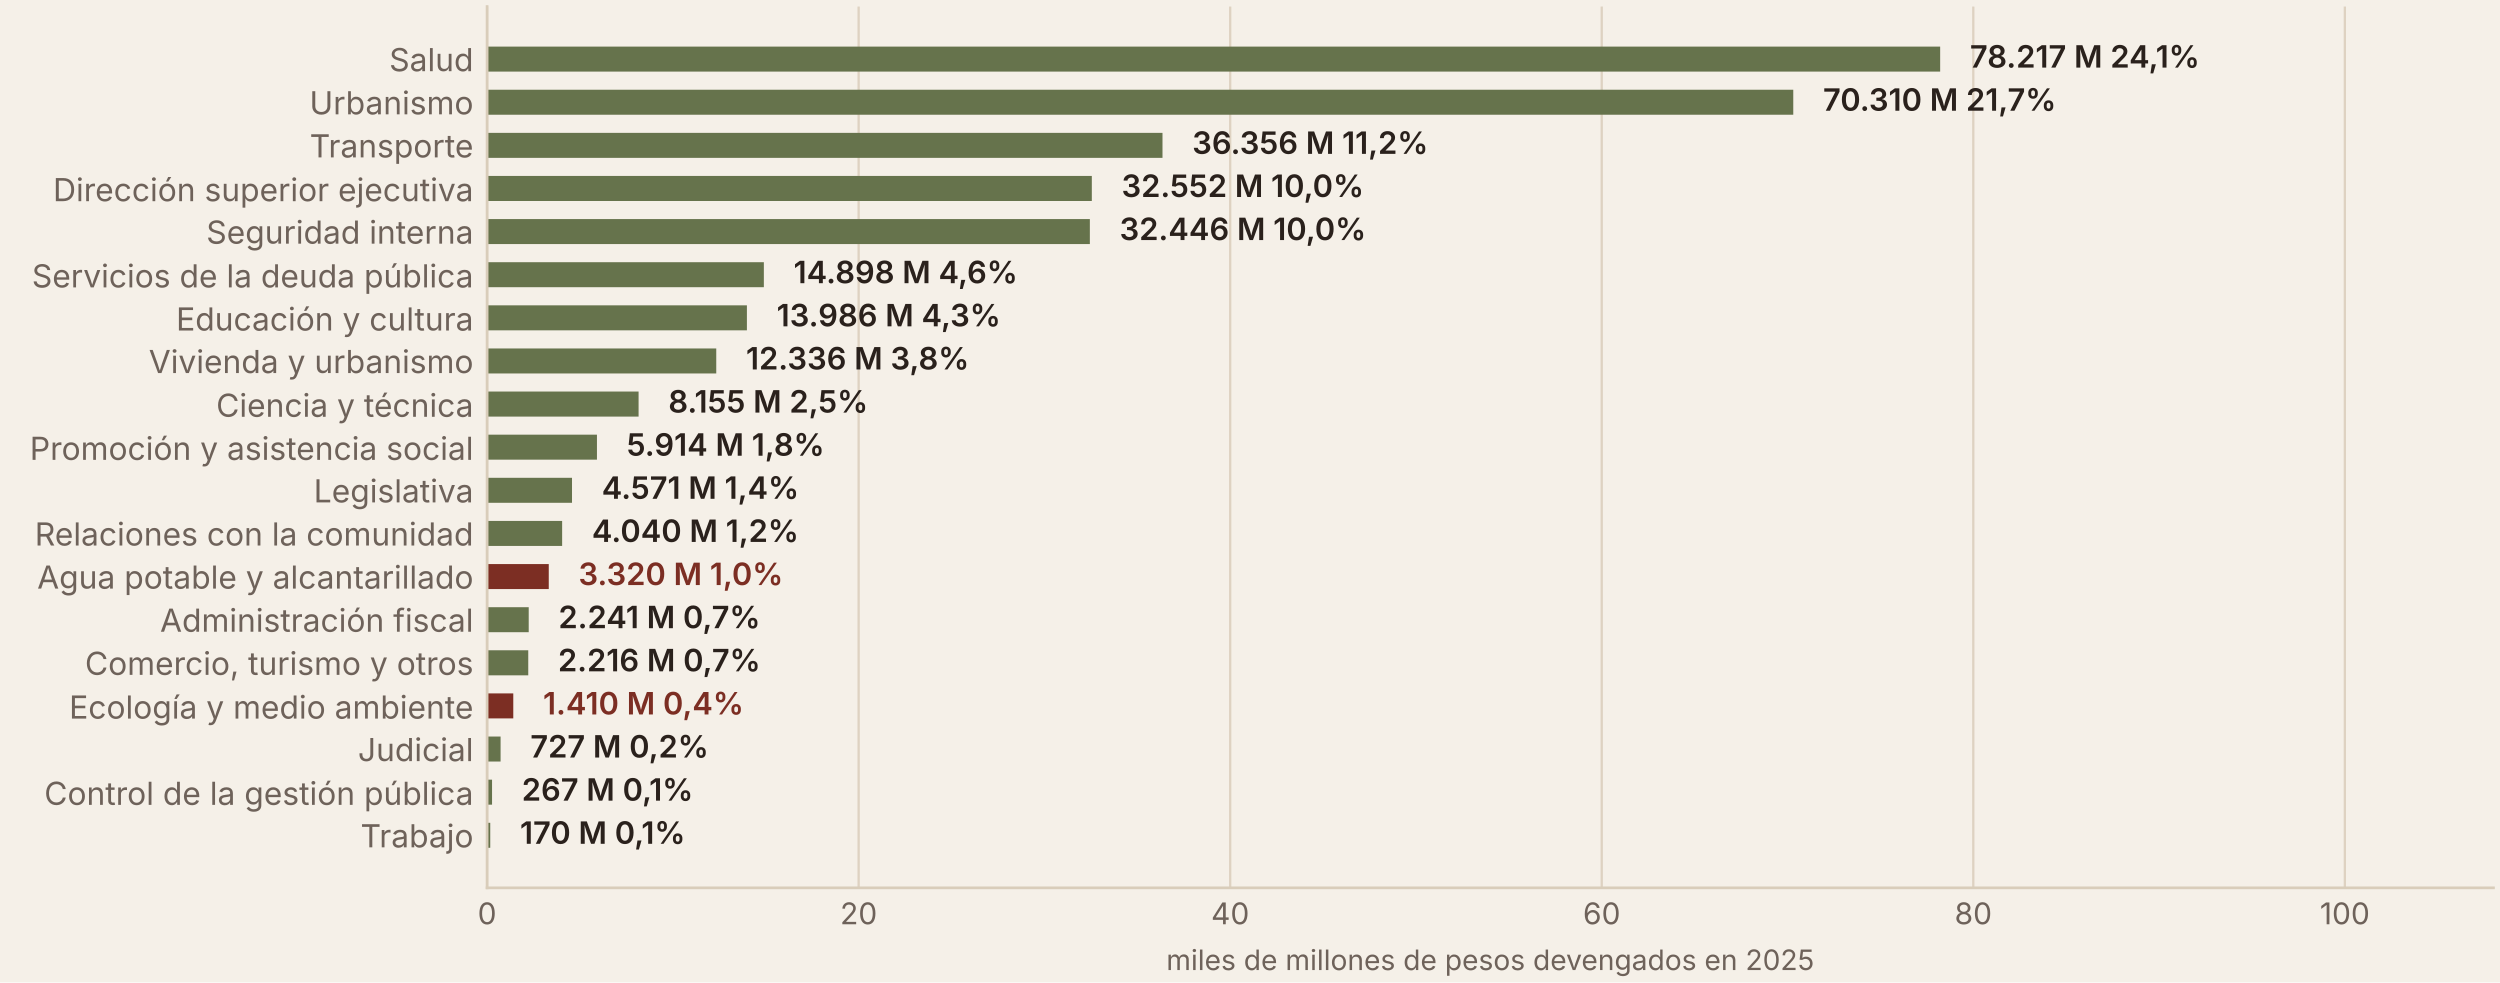
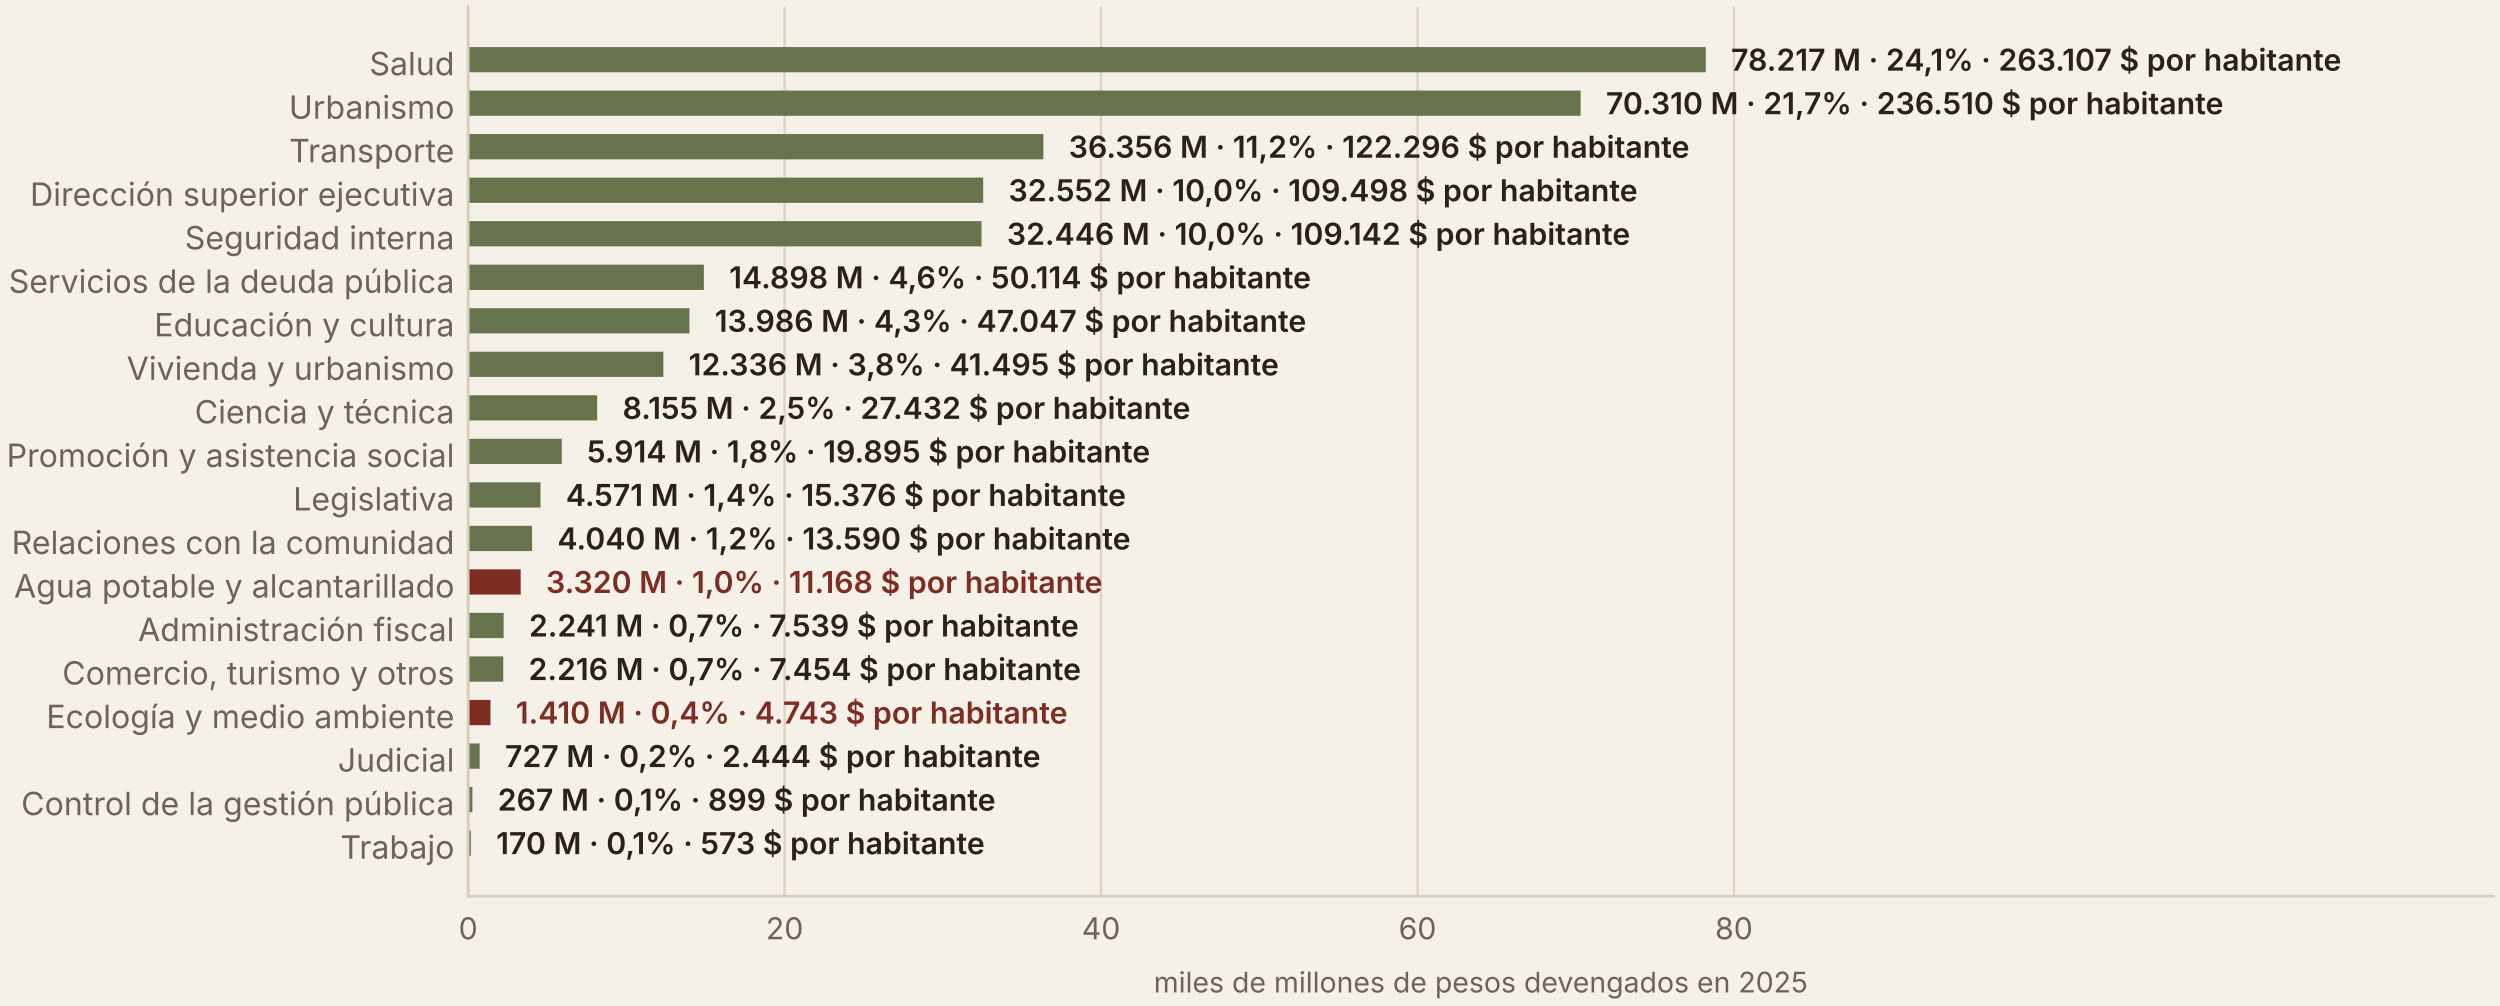
- <svg xmlns="http://www.w3.org/2000/svg" width="550.434pt" height="216.308pt" viewBox="0 0 550.434 216.308" version="1.1">
+ <svg xmlns="http://www.w3.org/2000/svg" width="545.307pt" height="219.407pt" viewBox="0 0 545.307 219.407" version="1.1">
  <defs>
    <style type="text/css">*{stroke-linejoin: round; stroke-linecap: butt}</style>
  </defs>
  <g id="figure_1">
    <g id="patch_1">
-       <path d="M 0 216.308  L 550.434 216.308  L 550.434 0  L 0 0  z " style="fill: #f5f0e8" />
+       <path d="M 0 219.407  L 545.307 219.407  L 545.307 0  L 0 0  z " style="fill: #f5f0e8" />
    </g>
    <g id="axes_1">
      <g id="patch_2">
-         <path d="M 107.244 195.48  L 548.994 195.48  L 548.994 1.44  L 107.244 1.44  z " style="fill: #f5f0e8" />
+         <path d="M 102.117 195.48  L 543.867 195.48  L 543.867 1.44  L 102.117 1.44  z " style="fill: #f5f0e8" />
      </g>
      <g id="matplotlib.axis_1">
        <g id="xtick_1">
          <g id="line2d_1">
-             <path d="M 107.244 195.48  L 107.244 1.44  " clip-path="url(#p700bc5df07)" style="fill: none; stroke: #d9cdba; stroke-opacity: 0.85; stroke-width: 0.5; stroke-linecap: square" />
+             <path d="M 102.117 195.48  L 102.117 1.44  " clip-path="url(#p321899120f)" style="fill: none; stroke: #d9cdba; stroke-opacity: 0.85; stroke-width: 0.5; stroke-linecap: square" />
          </g>
          <g id="line2d_2" />
          <g id="text_1">
-             <text style="font-size: 6.6px; font-family: 'Inter'; text-anchor: middle; fill: #6e625a" x="107.244" y="203.495" transform="rotate(-0 107.2438 203.495)">0</text>
+             <text style="font-size: 6.6px; font-family: 'Inter'; text-anchor: middle; fill: #6e625a" x="102.117" y="204.874" transform="rotate(-0 102.1173 204.8738)">0</text>
          </g>
        </g>
        <g id="xtick_2">
          <g id="line2d_3">
-             <path d="M 189.049 195.48  L 189.049 1.44  " clip-path="url(#p700bc5df07)" style="fill: none; stroke: #d9cdba; stroke-opacity: 0.85; stroke-width: 0.5; stroke-linecap: square" />
+             <path d="M 171.141 195.48  L 171.141 1.44  " clip-path="url(#p321899120f)" style="fill: none; stroke: #d9cdba; stroke-opacity: 0.85; stroke-width: 0.5; stroke-linecap: square" />
          </g>
          <g id="line2d_4" />
          <g id="text_2">
-             <text style="font-size: 6.6px; font-family: 'Inter'; text-anchor: middle; fill: #6e625a" x="189.049" y="203.495" transform="rotate(-0 189.0493 203.495)">20</text>
+             <text style="font-size: 6.6px; font-family: 'Inter'; text-anchor: middle; fill: #6e625a" x="171.141" y="204.874" transform="rotate(-0 171.1408 204.8738)">20</text>
          </g>
        </g>
        <g id="xtick_3">
          <g id="line2d_5">
-             <path d="M 270.855 195.48  L 270.855 1.44  " clip-path="url(#p700bc5df07)" style="fill: none; stroke: #d9cdba; stroke-opacity: 0.85; stroke-width: 0.5; stroke-linecap: square" />
+             <path d="M 240.164 195.48  L 240.164 1.44  " clip-path="url(#p321899120f)" style="fill: none; stroke: #d9cdba; stroke-opacity: 0.85; stroke-width: 0.5; stroke-linecap: square" />
          </g>
          <g id="line2d_6" />
          <g id="text_3">
-             <text style="font-size: 6.6px; font-family: 'Inter'; text-anchor: middle; fill: #6e625a" x="270.855" y="203.495" transform="rotate(-0 270.8549 203.495)">40</text>
+             <text style="font-size: 6.6px; font-family: 'Inter'; text-anchor: middle; fill: #6e625a" x="240.164" y="204.874" transform="rotate(-0 240.1642 204.8738)">40</text>
          </g>
        </g>
        <g id="xtick_4">
          <g id="line2d_7">
-             <path d="M 352.66 195.48  L 352.66 1.44  " clip-path="url(#p700bc5df07)" style="fill: none; stroke: #d9cdba; stroke-opacity: 0.85; stroke-width: 0.5; stroke-linecap: square" />
+             <path d="M 309.188 195.48  L 309.188 1.44  " clip-path="url(#p321899120f)" style="fill: none; stroke: #d9cdba; stroke-opacity: 0.85; stroke-width: 0.5; stroke-linecap: square" />
          </g>
          <g id="line2d_8" />
          <g id="text_4">
-             <text style="font-size: 6.6px; font-family: 'Inter'; text-anchor: middle; fill: #6e625a" x="352.66" y="203.495" transform="rotate(-0 352.6604 203.495)">60</text>
+             <text style="font-size: 6.6px; font-family: 'Inter'; text-anchor: middle; fill: #6e625a" x="309.188" y="204.874" transform="rotate(-0 309.1877 204.8738)">60</text>
          </g>
        </g>
        <g id="xtick_5">
          <g id="line2d_9">
-             <path d="M 434.466 195.48  L 434.466 1.44  " clip-path="url(#p700bc5df07)" style="fill: none; stroke: #d9cdba; stroke-opacity: 0.85; stroke-width: 0.5; stroke-linecap: square" />
+             <path d="M 378.211 195.48  L 378.211 1.44  " clip-path="url(#p321899120f)" style="fill: none; stroke: #d9cdba; stroke-opacity: 0.85; stroke-width: 0.5; stroke-linecap: square" />
          </g>
          <g id="line2d_10" />
          <g id="text_5">
-             <text style="font-size: 6.6px; font-family: 'Inter'; text-anchor: middle; fill: #6e625a" x="434.466" y="203.495" transform="rotate(-0 434.466 203.495)">80</text>
-           </g>
-         </g>
-         <g id="xtick_6">
-           <g id="line2d_11">
-             <path d="M 516.272 195.48  L 516.272 1.44  " clip-path="url(#p700bc5df07)" style="fill: none; stroke: #d9cdba; stroke-opacity: 0.85; stroke-width: 0.5; stroke-linecap: square" />
-           </g>
-           <g id="line2d_12" />
-           <g id="text_6">
-             <text style="font-size: 6.6px; font-family: 'Inter'; text-anchor: middle; fill: #6e625a" x="516.272" y="203.495" transform="rotate(-0 516.2715 203.495)">100</text>
-           </g>
-         </g>
-         <g id="text_7">
-           <text style="font-size: 6.2px; font-family: 'Inter'; text-anchor: middle; fill: #6e625a" x="328.119" y="213.579" transform="rotate(-0 328.1187 213.5786)">miles de millones de pesos devengados en 2025</text>
+             <text style="font-size: 6.6px; font-family: 'Inter'; text-anchor: middle; fill: #6e625a" x="378.211" y="204.874" transform="rotate(-0 378.2111 204.8738)">80</text>
+           </g>
+         </g>
+         <g id="text_6">
+           <text style="font-size: 6.2px; font-family: 'Inter'; text-anchor: middle; fill: #6e625a" x="322.992" y="216.472" transform="rotate(-0 322.9923 216.472)">miles de millones de pesos devengados en 2025</text>
        </g>
      </g>
      <g id="matplotlib.axis_2">
        <g id="ytick_1">
+           <g id="line2d_11" />
+           <g id="text_7">
+             <text style="font-size: 7px; font-family: 'Inter'; text-anchor: end; fill: #6e625a" x="99.117" y="16.404" transform="rotate(-0 99.11734 16.40391)">Salud</text>
+           </g>
+         </g>
+         <g id="ytick_2">
+           <g id="line2d_12" />
+           <g id="text_8">
+             <text style="font-size: 7px; font-family: 'Inter'; text-anchor: end; fill: #6e625a" x="99.117" y="25.898" transform="rotate(-0 99.11734 25.89799)">Urbanismo</text>
+           </g>
+         </g>
+         <g id="ytick_3">
          <g id="line2d_13" />
-           <g id="text_8">
-             <text style="font-size: 7px; font-family: 'Inter'; text-anchor: end; fill: #6e625a" x="104.244" y="15.673" transform="rotate(-0 104.2438 15.67274)">Salud</text>
-           </g>
-         </g>
-         <g id="ytick_2">
+           <g id="text_9">
+             <text style="font-size: 7px; font-family: 'Inter'; text-anchor: end; fill: #6e625a" x="99.117" y="35.392" transform="rotate(-0 99.11734 35.39207)">Transporte</text>
+           </g>
+         </g>
+         <g id="ytick_4">
          <g id="line2d_14" />
-           <g id="text_9">
-             <text style="font-size: 7px; font-family: 'Inter'; text-anchor: end; fill: #6e625a" x="104.244" y="25.167" transform="rotate(-0 104.2438 25.16682)">Urbanismo</text>
-           </g>
-         </g>
-         <g id="ytick_3">
+           <g id="text_10">
+             <text style="font-size: 7px; font-family: 'Inter'; text-anchor: end; fill: #6e625a" x="99.117" y="44.886" transform="rotate(-0 99.11734 44.88615)">Dirección superior ejecutiva</text>
+           </g>
+         </g>
+         <g id="ytick_5">
          <g id="line2d_15" />
-           <g id="text_10">
-             <text style="font-size: 7px; font-family: 'Inter'; text-anchor: end; fill: #6e625a" x="104.244" y="34.661" transform="rotate(-0 104.2438 34.6609)">Transporte</text>
-           </g>
-         </g>
-         <g id="ytick_4">
+           <g id="text_11">
+             <text style="font-size: 7px; font-family: 'Inter'; text-anchor: end; fill: #6e625a" x="99.117" y="54.38" transform="rotate(-0 99.11734 54.38023)">Seguridad interna</text>
+           </g>
+         </g>
+         <g id="ytick_6">
          <g id="line2d_16" />
-           <g id="text_11">
-             <text style="font-size: 7px; font-family: 'Inter'; text-anchor: end; fill: #6e625a" x="104.244" y="44.295" transform="rotate(-0 104.2438 44.29498)">Dirección superior ejecutiva</text>
-           </g>
-         </g>
-         <g id="ytick_5">
+           <g id="text_12">
+             <text style="font-size: 7px; font-family: 'Inter'; text-anchor: end; fill: #6e625a" x="99.117" y="63.874" transform="rotate(-0 99.11734 63.87431)">Servicios de la deuda pública</text>
+           </g>
+         </g>
+         <g id="ytick_7">
          <g id="line2d_17" />
-           <g id="text_12">
-             <text style="font-size: 7px; font-family: 'Inter'; text-anchor: end; fill: #6e625a" x="104.244" y="53.649" transform="rotate(-0 104.2438 53.64905)">Seguridad interna</text>
-           </g>
-         </g>
-         <g id="ytick_6">
+           <g id="text_13">
+             <text style="font-size: 7px; font-family: 'Inter'; text-anchor: end; fill: #6e625a" x="99.117" y="73.368" transform="rotate(-0 99.11734 73.36839)">Educación y cultura</text>
+           </g>
+         </g>
+         <g id="ytick_8">
          <g id="line2d_18" />
-           <g id="text_13">
-             <text style="font-size: 7px; font-family: 'Inter'; text-anchor: end; fill: #6e625a" x="104.244" y="63.283" transform="rotate(-0 104.2438 63.28314)">Servicios de la deuda pública</text>
-           </g>
-         </g>
-         <g id="ytick_7">
+           <g id="text_14">
+             <text style="font-size: 7px; font-family: 'Inter'; text-anchor: end; fill: #6e625a" x="99.117" y="82.862" transform="rotate(-0 99.11734 82.86247)">Vivienda y urbanismo</text>
+           </g>
+         </g>
+         <g id="ytick_9">
          <g id="line2d_19" />
-           <g id="text_14">
-             <text style="font-size: 7px; font-family: 'Inter'; text-anchor: end; fill: #6e625a" x="104.244" y="72.777" transform="rotate(-0 104.2438 72.77721)">Educación y cultura</text>
-           </g>
-         </g>
-         <g id="ytick_8">
+           <g id="text_15">
+             <text style="font-size: 7px; font-family: 'Inter'; text-anchor: end; fill: #6e625a" x="99.117" y="92.357" transform="rotate(-0 99.11734 92.35654)">Ciencia y técnica</text>
+           </g>
+         </g>
+         <g id="ytick_10">
          <g id="line2d_20" />
-           <g id="text_15">
-             <text style="font-size: 7px; font-family: 'Inter'; text-anchor: end; fill: #6e625a" x="104.244" y="82.131" transform="rotate(-0 104.2438 82.13129)">Vivienda y urbanismo</text>
-           </g>
-         </g>
-         <g id="ytick_9">
+           <g id="text_16">
+             <text style="font-size: 7px; font-family: 'Inter'; text-anchor: end; fill: #6e625a" x="99.117" y="101.851" transform="rotate(-0 99.11734 101.8506)">Promoción y asistencia social</text>
+           </g>
+         </g>
+         <g id="ytick_11">
          <g id="line2d_21" />
-           <g id="text_16">
-             <text style="font-size: 7px; font-family: 'Inter'; text-anchor: end; fill: #6e625a" x="104.244" y="91.765" transform="rotate(-0 104.2438 91.76537)">Ciencia y técnica</text>
-           </g>
-         </g>
-         <g id="ytick_10">
+           <g id="text_17">
+             <text style="font-size: 7px; font-family: 'Inter'; text-anchor: end; fill: #6e625a" x="99.117" y="111.345" transform="rotate(-0 99.11734 111.3447)">Legislativa</text>
+           </g>
+         </g>
+         <g id="ytick_12">
          <g id="line2d_22" />
-           <g id="text_17">
-             <text style="font-size: 7px; font-family: 'Inter'; text-anchor: end; fill: #6e625a" x="104.244" y="101.259" transform="rotate(-0 104.2438 101.2595)">Promoción y asistencia social</text>
-           </g>
-         </g>
-         <g id="ytick_11">
+           <g id="text_18">
+             <text style="font-size: 7px; font-family: 'Inter'; text-anchor: end; fill: #6e625a" x="99.117" y="120.839" transform="rotate(-0 99.11734 120.8388)">Relaciones con la comunidad</text>
+           </g>
+         </g>
+         <g id="ytick_13">
          <g id="line2d_23" />
-           <g id="text_18">
-             <text style="font-size: 7px; font-family: 'Inter'; text-anchor: end; fill: #6e625a" x="104.244" y="110.614" transform="rotate(-0 104.2438 110.6135)">Legislativa</text>
-           </g>
-         </g>
-         <g id="ytick_12">
+           <g id="text_19">
+             <text style="font-size: 7px; font-family: 'Inter'; text-anchor: end; fill: #6e625a" x="99.117" y="130.333" transform="rotate(-0 99.11734 130.3329)">Agua potable y alcantarillado</text>
+           </g>
+         </g>
+         <g id="ytick_14">
          <g id="line2d_24" />
-           <g id="text_19">
-             <text style="font-size: 7px; font-family: 'Inter'; text-anchor: end; fill: #6e625a" x="104.244" y="120.108" transform="rotate(-0 104.2438 120.1076)">Relaciones con la comunidad</text>
-           </g>
-         </g>
-         <g id="ytick_13">
+           <g id="text_20">
+             <text style="font-size: 7px; font-family: 'Inter'; text-anchor: end; fill: #6e625a" x="99.117" y="139.827" transform="rotate(-0 99.11734 139.8269)">Administración fiscal</text>
+           </g>
+         </g>
+         <g id="ytick_15">
          <g id="line2d_25" />
-           <g id="text_20">
-             <text style="font-size: 7px; font-family: 'Inter'; text-anchor: end; fill: #6e625a" x="104.244" y="129.602" transform="rotate(-0 104.2438 129.6017)">Agua potable y alcantarillado</text>
-           </g>
-         </g>
-         <g id="ytick_14">
+           <g id="text_21">
+             <text style="font-size: 7px; font-family: 'Inter'; text-anchor: end; fill: #6e625a" x="99.117" y="149.321" transform="rotate(-0 99.11734 149.321)">Comercio, turismo y otros</text>
+           </g>
+         </g>
+         <g id="ytick_16">
          <g id="line2d_26" />
-           <g id="text_21">
-             <text style="font-size: 7px; font-family: 'Inter'; text-anchor: end; fill: #6e625a" x="104.244" y="139.096" transform="rotate(-0 104.2438 139.0958)">Administración fiscal</text>
-           </g>
-         </g>
-         <g id="ytick_15">
+           <g id="text_22">
+             <text style="font-size: 7px; font-family: 'Inter'; text-anchor: end; fill: #6e625a" x="99.117" y="158.815" transform="rotate(-0 99.11734 158.8151)">Ecología y medio ambiente</text>
+           </g>
+         </g>
+         <g id="ytick_17">
          <g id="line2d_27" />
-           <g id="text_22">
-             <text style="font-size: 7px; font-family: 'Inter'; text-anchor: end; fill: #6e625a" x="104.244" y="148.59" transform="rotate(-0 104.2438 148.5899)">Comercio, turismo y otros</text>
-           </g>
-         </g>
-         <g id="ytick_16">
+           <g id="text_23">
+             <text style="font-size: 7px; font-family: 'Inter'; text-anchor: end; fill: #6e625a" x="99.117" y="168.309" transform="rotate(-0 99.11734 168.3092)">Judicial</text>
+           </g>
+         </g>
+         <g id="ytick_18">
          <g id="line2d_28" />
-           <g id="text_23">
-             <text style="font-size: 7px; font-family: 'Inter'; text-anchor: end; fill: #6e625a" x="104.244" y="158.224" transform="rotate(-0 104.2438 158.2239)">Ecología y medio ambiente</text>
-           </g>
-         </g>
-         <g id="ytick_17">
+           <g id="text_24">
+             <text style="font-size: 7px; font-family: 'Inter'; text-anchor: end; fill: #6e625a" x="99.117" y="177.803" transform="rotate(-0 99.11734 177.8033)">Control de la gestión pública</text>
+           </g>
+         </g>
+         <g id="ytick_19">
          <g id="line2d_29" />
-           <g id="text_24">
-             <text style="font-size: 7px; font-family: 'Inter'; text-anchor: end; fill: #6e625a" x="104.244" y="167.578" transform="rotate(-0 104.2438 167.578)">Judicial</text>
-           </g>
-         </g>
-         <g id="ytick_18">
-           <g id="line2d_30" />
          <g id="text_25">
-             <text style="font-size: 7px; font-family: 'Inter'; text-anchor: end; fill: #6e625a" x="104.244" y="177.212" transform="rotate(-0 104.2438 177.2121)">Control de la gestión pública</text>
-           </g>
-         </g>
-         <g id="ytick_19">
-           <g id="line2d_31" />
-           <g id="text_26">
-             <text style="font-size: 7px; font-family: 'Inter'; text-anchor: end; fill: #6e625a" x="104.244" y="186.566" transform="rotate(-0 104.2438 186.5662)">Trabajo</text>
+             <text style="font-size: 7px; font-family: 'Inter'; text-anchor: end; fill: #6e625a" x="99.117" y="187.297" transform="rotate(-0 99.11734 187.2973)">Trabajo</text>
          </g>
        </g>
      </g>
      <g id="patch_3">
-         <path d="M 107.244 15.767  L 427.173 15.767  L 427.173 10.26  L 107.244 10.26  z " clip-path="url(#p700bc5df07)" style="fill: #66734c" />
+         <path d="M 102.117 15.767  L 372.058 15.767  L 372.058 10.26  L 102.117 10.26  z " clip-path="url(#p321899120f)" style="fill: #66734c" />
      </g>
      <g id="patch_4">
-         <path d="M 107.244 25.261  L 394.831 25.261  L 394.831 19.754  L 107.244 19.754  z " clip-path="url(#p700bc5df07)" style="fill: #66734c" />
+         <path d="M 102.117 25.261  L 344.769 25.261  L 344.769 19.754  L 102.117 19.754  z " clip-path="url(#p321899120f)" style="fill: #66734c" />
      </g>
      <g id="patch_5">
-         <path d="M 107.244 34.755  L 255.95 34.755  L 255.95 29.248  L 107.244 29.248  z " clip-path="url(#p700bc5df07)" style="fill: #66734c" />
+         <path d="M 102.117 34.755  L 227.588 34.755  L 227.588 29.248  L 102.117 29.248  z " clip-path="url(#p321899120f)" style="fill: #66734c" />
      </g>
      <g id="patch_6">
-         <path d="M 107.244 44.249  L 240.39 44.249  L 240.39 38.742  L 107.244 38.742  z " clip-path="url(#p700bc5df07)" style="fill: #66734c" />
+         <path d="M 102.117 44.249  L 214.46 44.249  L 214.46 38.742  L 102.117 38.742  z " clip-path="url(#p321899120f)" style="fill: #66734c" />
      </g>
      <g id="patch_7">
-         <path d="M 107.244 53.743  L 239.957 53.743  L 239.957 48.236  L 107.244 48.236  z " clip-path="url(#p700bc5df07)" style="fill: #66734c" />
+         <path d="M 102.117 53.743  L 214.094 53.743  L 214.094 48.236  L 102.117 48.236  z " clip-path="url(#p321899120f)" style="fill: #66734c" />
      </g>
      <g id="patch_8">
-         <path d="M 107.244 63.237  L 168.181 63.237  L 168.181 57.73  L 107.244 57.73  z " clip-path="url(#p700bc5df07)" style="fill: #66734c" />
+         <path d="M 102.117 63.237  L 153.533 63.237  L 153.533 57.73  L 102.117 57.73  z " clip-path="url(#p321899120f)" style="fill: #66734c" />
      </g>
      <g id="patch_9">
-         <path d="M 107.244 72.731  L 164.45 72.731  L 164.45 67.224  L 107.244 67.224  z " clip-path="url(#p700bc5df07)" style="fill: #66734c" />
+         <path d="M 102.117 72.731  L 150.385 72.731  L 150.385 67.224  L 102.117 67.224  z " clip-path="url(#p321899120f)" style="fill: #66734c" />
      </g>
      <g id="patch_10">
-         <path d="M 107.244 82.225  L 157.701 82.225  L 157.701 76.719  L 107.244 76.719  z " clip-path="url(#p700bc5df07)" style="fill: #66734c" />
+         <path d="M 102.117 82.225  L 144.691 82.225  L 144.691 76.719  L 102.117 76.719  z " clip-path="url(#p321899120f)" style="fill: #66734c" />
      </g>
      <g id="patch_11">
-         <path d="M 107.244 91.719  L 140.6 91.719  L 140.6 86.213  L 107.244 86.213  z " clip-path="url(#p700bc5df07)" style="fill: #66734c" />
+         <path d="M 102.117 91.719  L 130.262 91.719  L 130.262 86.213  L 102.117 86.213  z " clip-path="url(#p321899120f)" style="fill: #66734c" />
      </g>
      <g id="patch_12">
-         <path d="M 107.244 101.213  L 131.434 101.213  L 131.434 95.707  L 107.244 95.707  z " clip-path="url(#p700bc5df07)" style="fill: #66734c" />
+         <path d="M 102.117 101.213  L 122.528 101.213  L 122.528 95.707  L 102.117 95.707  z " clip-path="url(#p321899120f)" style="fill: #66734c" />
      </g>
      <g id="patch_13">
-         <path d="M 107.244 110.707  L 125.94 110.707  L 125.94 105.201  L 107.244 105.201  z " clip-path="url(#p700bc5df07)" style="fill: #66734c" />
+         <path d="M 102.117 110.707  L 117.893 110.707  L 117.893 105.201  L 102.117 105.201  z " clip-path="url(#p321899120f)" style="fill: #66734c" />
      </g>
      <g id="patch_14">
-         <path d="M 107.244 120.201  L 123.768 120.201  L 123.768 114.695  L 107.244 114.695  z " clip-path="url(#p700bc5df07)" style="fill: #66734c" />
+         <path d="M 102.117 120.201  L 116.06 120.201  L 116.06 114.695  L 102.117 114.695  z " clip-path="url(#p321899120f)" style="fill: #66734c" />
      </g>
      <g id="patch_15">
-         <path d="M 107.244 129.696  L 120.823 129.696  L 120.823 124.189  L 107.244 124.189  z " clip-path="url(#p700bc5df07)" style="fill: #7c2e23" />
+         <path d="M 102.117 129.696  L 113.575 129.696  L 113.575 124.189  L 102.117 124.189  z " clip-path="url(#p321899120f)" style="fill: #7c2e23" />
      </g>
      <g id="patch_16">
-         <path d="M 107.244 139.19  L 116.41 139.19  L 116.41 133.683  L 107.244 133.683  z " clip-path="url(#p700bc5df07)" style="fill: #66734c" />
+         <path d="M 102.117 139.19  L 109.851 139.19  L 109.851 133.683  L 102.117 133.683  z " clip-path="url(#p321899120f)" style="fill: #66734c" />
      </g>
      <g id="patch_17">
-         <path d="M 107.244 148.684  L 116.308 148.684  L 116.308 143.177  L 107.244 143.177  z " clip-path="url(#p700bc5df07)" style="fill: #66734c" />
+         <path d="M 102.117 148.684  L 109.765 148.684  L 109.765 143.177  L 102.117 143.177  z " clip-path="url(#p321899120f)" style="fill: #66734c" />
      </g>
      <g id="patch_18">
-         <path d="M 107.244 158.178  L 113.011 158.178  L 113.011 152.671  L 107.244 152.671  z " clip-path="url(#p700bc5df07)" style="fill: #7c2e23" />
+         <path d="M 102.117 158.178  L 106.983 158.178  L 106.983 152.671  L 102.117 152.671  z " clip-path="url(#p321899120f)" style="fill: #7c2e23" />
      </g>
      <g id="patch_19">
-         <path d="M 107.244 167.672  L 110.217 167.672  L 110.217 162.165  L 107.244 162.165  z " clip-path="url(#p700bc5df07)" style="fill: #66734c" />
+         <path d="M 102.117 167.672  L 104.626 167.672  L 104.626 162.165  L 102.117 162.165  z " clip-path="url(#p321899120f)" style="fill: #66734c" />
      </g>
      <g id="patch_20">
-         <path d="M 107.244 177.166  L 108.336 177.166  L 108.336 171.659  L 107.244 171.659  z " clip-path="url(#p700bc5df07)" style="fill: #66734c" />
+         <path d="M 102.117 177.166  L 103.039 177.166  L 103.039 171.659  L 102.117 171.659  z " clip-path="url(#p321899120f)" style="fill: #66734c" />
      </g>
      <g id="patch_21">
-         <path d="M 107.244 186.66  L 107.939 186.66  L 107.939 181.153  L 107.244 181.153  z " clip-path="url(#p700bc5df07)" style="fill: #66734c" />
+         <path d="M 102.117 186.66  L 102.704 186.66  L 102.704 181.153  L 102.117 181.153  z " clip-path="url(#p321899120f)" style="fill: #66734c" />
      </g>
      <g id="patch_22">
-         <path d="M 107.244 195.48  L 107.244 1.44  " style="fill: none; stroke: #d9cdba; stroke-width: 0.6; stroke-linejoin: miter; stroke-linecap: square" />
+         <path d="M 102.117 195.48  L 102.117 1.44  " style="fill: none; stroke: #d9cdba; stroke-width: 0.6; stroke-linejoin: miter; stroke-linecap: square" />
      </g>
      <g id="patch_23">
-         <path d="M 107.244 195.48  L 548.994 195.48  " style="fill: none; stroke: #d9cdba; stroke-width: 0.6; stroke-linejoin: miter; stroke-linecap: square" />
+         <path d="M 102.117 195.48  L 543.867 195.48  " style="fill: none; stroke: #d9cdba; stroke-width: 0.6; stroke-linejoin: miter; stroke-linecap: square" />
+       </g>
+       <g id="text_26">
+         <text style="font-weight: 600; font-size: 6.6px; font-family: 'Inter'; text-anchor: start; fill: #2a211c" x="377.58" y="15.414" transform="rotate(-0 377.5795 15.41416)">78.217 M · 24,1% · 263.107 $ por habitante</text>
      </g>
      <g id="text_27">
-         <text style="font-weight: 600; font-size: 6.8px; font-family: 'Inter'; text-anchor: start; fill: #2a211c" x="433.717" y="14.89" transform="rotate(-0 433.7175 14.88966)">78.217 M   24,1%</text>
+         <text style="font-weight: 600; font-size: 6.6px; font-family: 'Inter'; text-anchor: start; fill: #2a211c" x="350.291" y="24.908" transform="rotate(-0 350.2911 24.90824)">70.310 M · 21,7% · 236.510 $ por habitante</text>
      </g>
      <g id="text_28">
-         <text style="font-weight: 600; font-size: 6.8px; font-family: 'Inter'; text-anchor: start; fill: #2a211c" x="401.376" y="24.384" transform="rotate(-0 401.3756 24.38374)">70.310 M   21,7%</text>
+         <text style="font-weight: 600; font-size: 6.6px; font-family: 'Inter'; text-anchor: start; fill: #2a211c" x="233.11" y="34.402" transform="rotate(-0 233.11 34.40232)">36.356 M · 11,2% · 122.296 $ por habitante</text>
      </g>
      <g id="text_29">
-         <text style="font-weight: 600; font-size: 6.8px; font-family: 'Inter'; text-anchor: start; fill: #2a211c" x="262.494" y="33.878" transform="rotate(-0 262.4943 33.87782)">36.356 M   11,2%</text>
+         <text style="font-weight: 600; font-size: 6.6px; font-family: 'Inter'; text-anchor: start; fill: #2a211c" x="219.982" y="43.896" transform="rotate(-0 219.9818 43.8964)">32.552 M · 10,0% · 109.498 $ por habitante</text>
      </g>
      <g id="text_30">
-         <text style="font-weight: 600; font-size: 6.8px; font-family: 'Inter'; text-anchor: start; fill: #2a211c" x="246.935" y="43.372" transform="rotate(-0 246.9349 43.3719)">32.552 M   10,0%</text>
+         <text style="font-weight: 600; font-size: 6.6px; font-family: 'Inter'; text-anchor: start; fill: #2a211c" x="219.616" y="53.39" transform="rotate(-0 219.6159 53.39048)">32.446 M · 10,0% · 109.142 $ por habitante</text>
      </g>
      <g id="text_31">
-         <text style="font-weight: 600; font-size: 6.8px; font-family: 'Inter'; text-anchor: start; fill: #2a211c" x="246.501" y="52.866" transform="rotate(-0 246.5013 52.86598)">32.446 M   10,0%</text>
+         <text style="font-weight: 600; font-size: 6.6px; font-family: 'Inter'; text-anchor: start; fill: #2a211c" x="159.055" y="62.885" transform="rotate(-0 159.0548 62.88456)">14.898 M · 4,6% · 50.114 $ por habitante</text>
      </g>
      <g id="text_32">
-         <text style="font-weight: 600; font-size: 6.8px; font-family: 'Inter'; text-anchor: start; fill: #2a211c" x="174.725" y="62.36" transform="rotate(-0 174.7252 62.36006)">14.898 M   4,6%</text>
+         <text style="font-weight: 600; font-size: 6.6px; font-family: 'Inter'; text-anchor: start; fill: #2a211c" x="155.907" y="72.379" transform="rotate(-0 155.9073 72.37864)">13.986 M · 4,3% · 47.047 $ por habitante</text>
      </g>
      <g id="text_33">
-         <text style="font-weight: 600; font-size: 6.8px; font-family: 'Inter'; text-anchor: start; fill: #2a211c" x="170.995" y="71.854" transform="rotate(-0 170.9948 71.85414)">13.986 M   4,3%</text>
+         <text style="font-weight: 600; font-size: 6.6px; font-family: 'Inter'; text-anchor: start; fill: #2a211c" x="150.213" y="81.873" transform="rotate(-0 150.2129 81.87272)">12.336 M · 3,8% · 41.495 $ por habitante</text>
      </g>
      <g id="text_34">
-         <text style="font-weight: 600; font-size: 6.8px; font-family: 'Inter'; text-anchor: start; fill: #2a211c" x="164.246" y="81.348" transform="rotate(-0 164.2459 81.34822)">12.336 M   3,8%</text>
+         <text style="font-weight: 600; font-size: 6.6px; font-family: 'Inter'; text-anchor: start; fill: #2a211c" x="135.784" y="91.367" transform="rotate(-0 135.7835 91.3668)">8.155 M · 2,5% · 27.432 $ por habitante</text>
      </g>
      <g id="text_35">
-         <text style="font-weight: 600; font-size: 6.8px; font-family: 'Inter'; text-anchor: start; fill: #2a211c" x="147.144" y="90.842" transform="rotate(-0 147.1444 90.84229)">8.155 M   2,5%</text>
+         <text style="font-weight: 600; font-size: 6.6px; font-family: 'Inter'; text-anchor: start; fill: #2a211c" x="128.049" y="100.861" transform="rotate(-0 128.0494 100.8609)">5.914 M · 1,8% · 19.895 $ por habitante</text>
      </g>
      <g id="text_36">
-         <text style="font-weight: 600; font-size: 6.8px; font-family: 'Inter'; text-anchor: start; fill: #2a211c" x="137.978" y="100.336" transform="rotate(-0 137.9781 100.3364)">5.914 M   1,8%</text>
+         <text style="font-weight: 600; font-size: 6.6px; font-family: 'Inter'; text-anchor: start; fill: #2a211c" x="123.415" y="110.355" transform="rotate(-0 123.4145 110.355)">4.571 M · 1,4% · 15.376 $ por habitante</text>
      </g>
      <g id="text_37">
-         <text style="font-weight: 600; font-size: 6.8px; font-family: 'Inter'; text-anchor: start; fill: #2a211c" x="132.485" y="109.83" transform="rotate(-0 132.4849 109.8305)">4.571 M   1,4%</text>
+         <text style="font-weight: 600; font-size: 6.6px; font-family: 'Inter'; text-anchor: start; fill: #2a211c" x="121.582" y="119.849" transform="rotate(-0 121.582 119.849)">4.040 M · 1,2% · 13.590 $ por habitante</text>
      </g>
      <g id="text_38">
-         <text style="font-weight: 600; font-size: 6.8px; font-family: 'Inter'; text-anchor: start; fill: #2a211c" x="130.313" y="119.325" transform="rotate(-0 130.3129 119.3245)">4.040 M   1,2%</text>
+         <text style="font-weight: 600; font-size: 6.6px; font-family: 'Inter'; text-anchor: start; fill: #7c2e23" x="119.097" y="129.343" transform="rotate(-0 119.0971 129.3431)">3.320 M · 1,0% · 11.168 $ por habitante</text>
      </g>
      <g id="text_39">
-         <text style="font-weight: 600; font-size: 6.8px; font-family: 'Inter'; text-anchor: start; fill: #7c2e23" x="127.368" y="128.819" transform="rotate(-0 127.3679 128.8186)">3.320 M   1,0%</text>
+         <text style="font-weight: 600; font-size: 6.6px; font-family: 'Inter'; text-anchor: start; fill: #2a211c" x="115.373" y="138.837" transform="rotate(-0 115.3733 138.8372)">2.241 M · 0,7% · 7.539 $ por habitante</text>
      </g>
      <g id="text_40">
-         <text style="font-weight: 600; font-size: 6.8px; font-family: 'Inter'; text-anchor: start; fill: #2a211c" x="122.955" y="138.313" transform="rotate(-0 122.9545 138.3127)">2.241 M   0,7%</text>
+         <text style="font-weight: 600; font-size: 6.6px; font-family: 'Inter'; text-anchor: start; fill: #2a211c" x="115.287" y="148.331" transform="rotate(-0 115.287 148.3313)">2.216 M · 0,7% · 7.454 $ por habitante</text>
      </g>
      <g id="text_41">
-         <text style="font-weight: 600; font-size: 6.8px; font-family: 'Inter'; text-anchor: start; fill: #2a211c" x="122.852" y="147.807" transform="rotate(-0 122.8522 147.8068)">2.216 M   0,7%</text>
+         <text style="font-weight: 600; font-size: 6.6px; font-family: 'Inter'; text-anchor: start; fill: #7c2e23" x="112.505" y="157.825" transform="rotate(-0 112.5054 157.8254)">1.410 M · 0,4% · 4.743 $ por habitante</text>
      </g>
      <g id="text_42">
-         <text style="font-weight: 600; font-size: 6.8px; font-family: 'Inter'; text-anchor: start; fill: #7c2e23" x="119.555" y="157.301" transform="rotate(-0 119.5555 157.3009)">1.410 M   0,4%</text>
+         <text style="font-weight: 600; font-size: 6.6px; font-family: 'Inter'; text-anchor: start; fill: #2a211c" x="110.148" y="167.319" transform="rotate(-0 110.1482 167.3194)">727 M · 0,2% · 2.444 $ por habitante</text>
      </g>
      <g id="text_43">
-         <text style="font-weight: 600; font-size: 6.8px; font-family: 'Inter'; text-anchor: start; fill: #2a211c" x="116.762" y="166.795" transform="rotate(-0 116.7618 166.7949)">727 M   0,2%</text>
+         <text style="font-weight: 600; font-size: 6.6px; font-family: 'Inter'; text-anchor: start; fill: #2a211c" x="108.561" y="176.814" transform="rotate(-0 108.5607 176.8135)">267 M · 0,1% · 899 $ por habitante</text>
      </g>
      <g id="text_44">
-         <text style="font-weight: 600; font-size: 6.8px; font-family: 'Inter'; text-anchor: start; fill: #2a211c" x="114.88" y="176.289" transform="rotate(-0 114.8803 176.289)">267 M   0,1%</text>
-       </g>
-       <g id="text_45">
-         <text style="font-weight: 600; font-size: 6.8px; font-family: 'Inter'; text-anchor: start; fill: #2a211c" x="114.484" y="185.783" transform="rotate(-0 114.4835 185.7831)">170 M   0,1%</text>
+         <text style="font-weight: 600; font-size: 6.6px; font-family: 'Inter'; text-anchor: start; fill: #2a211c" x="108.226" y="186.308" transform="rotate(-0 108.2259 186.3076)">170 M · 0,1% · 573 $ por habitante</text>
      </g>
    </g>
  </g>
  <defs>
-     <clipPath id="p700bc5df07">
-       <rect x="107.244" y="1.44" width="441.75" height="194.04" />
+     <clipPath id="p321899120f">
+       <rect x="102.117" y="1.44" width="441.75" height="194.04" />
    </clipPath>
  </defs>
</svg>
